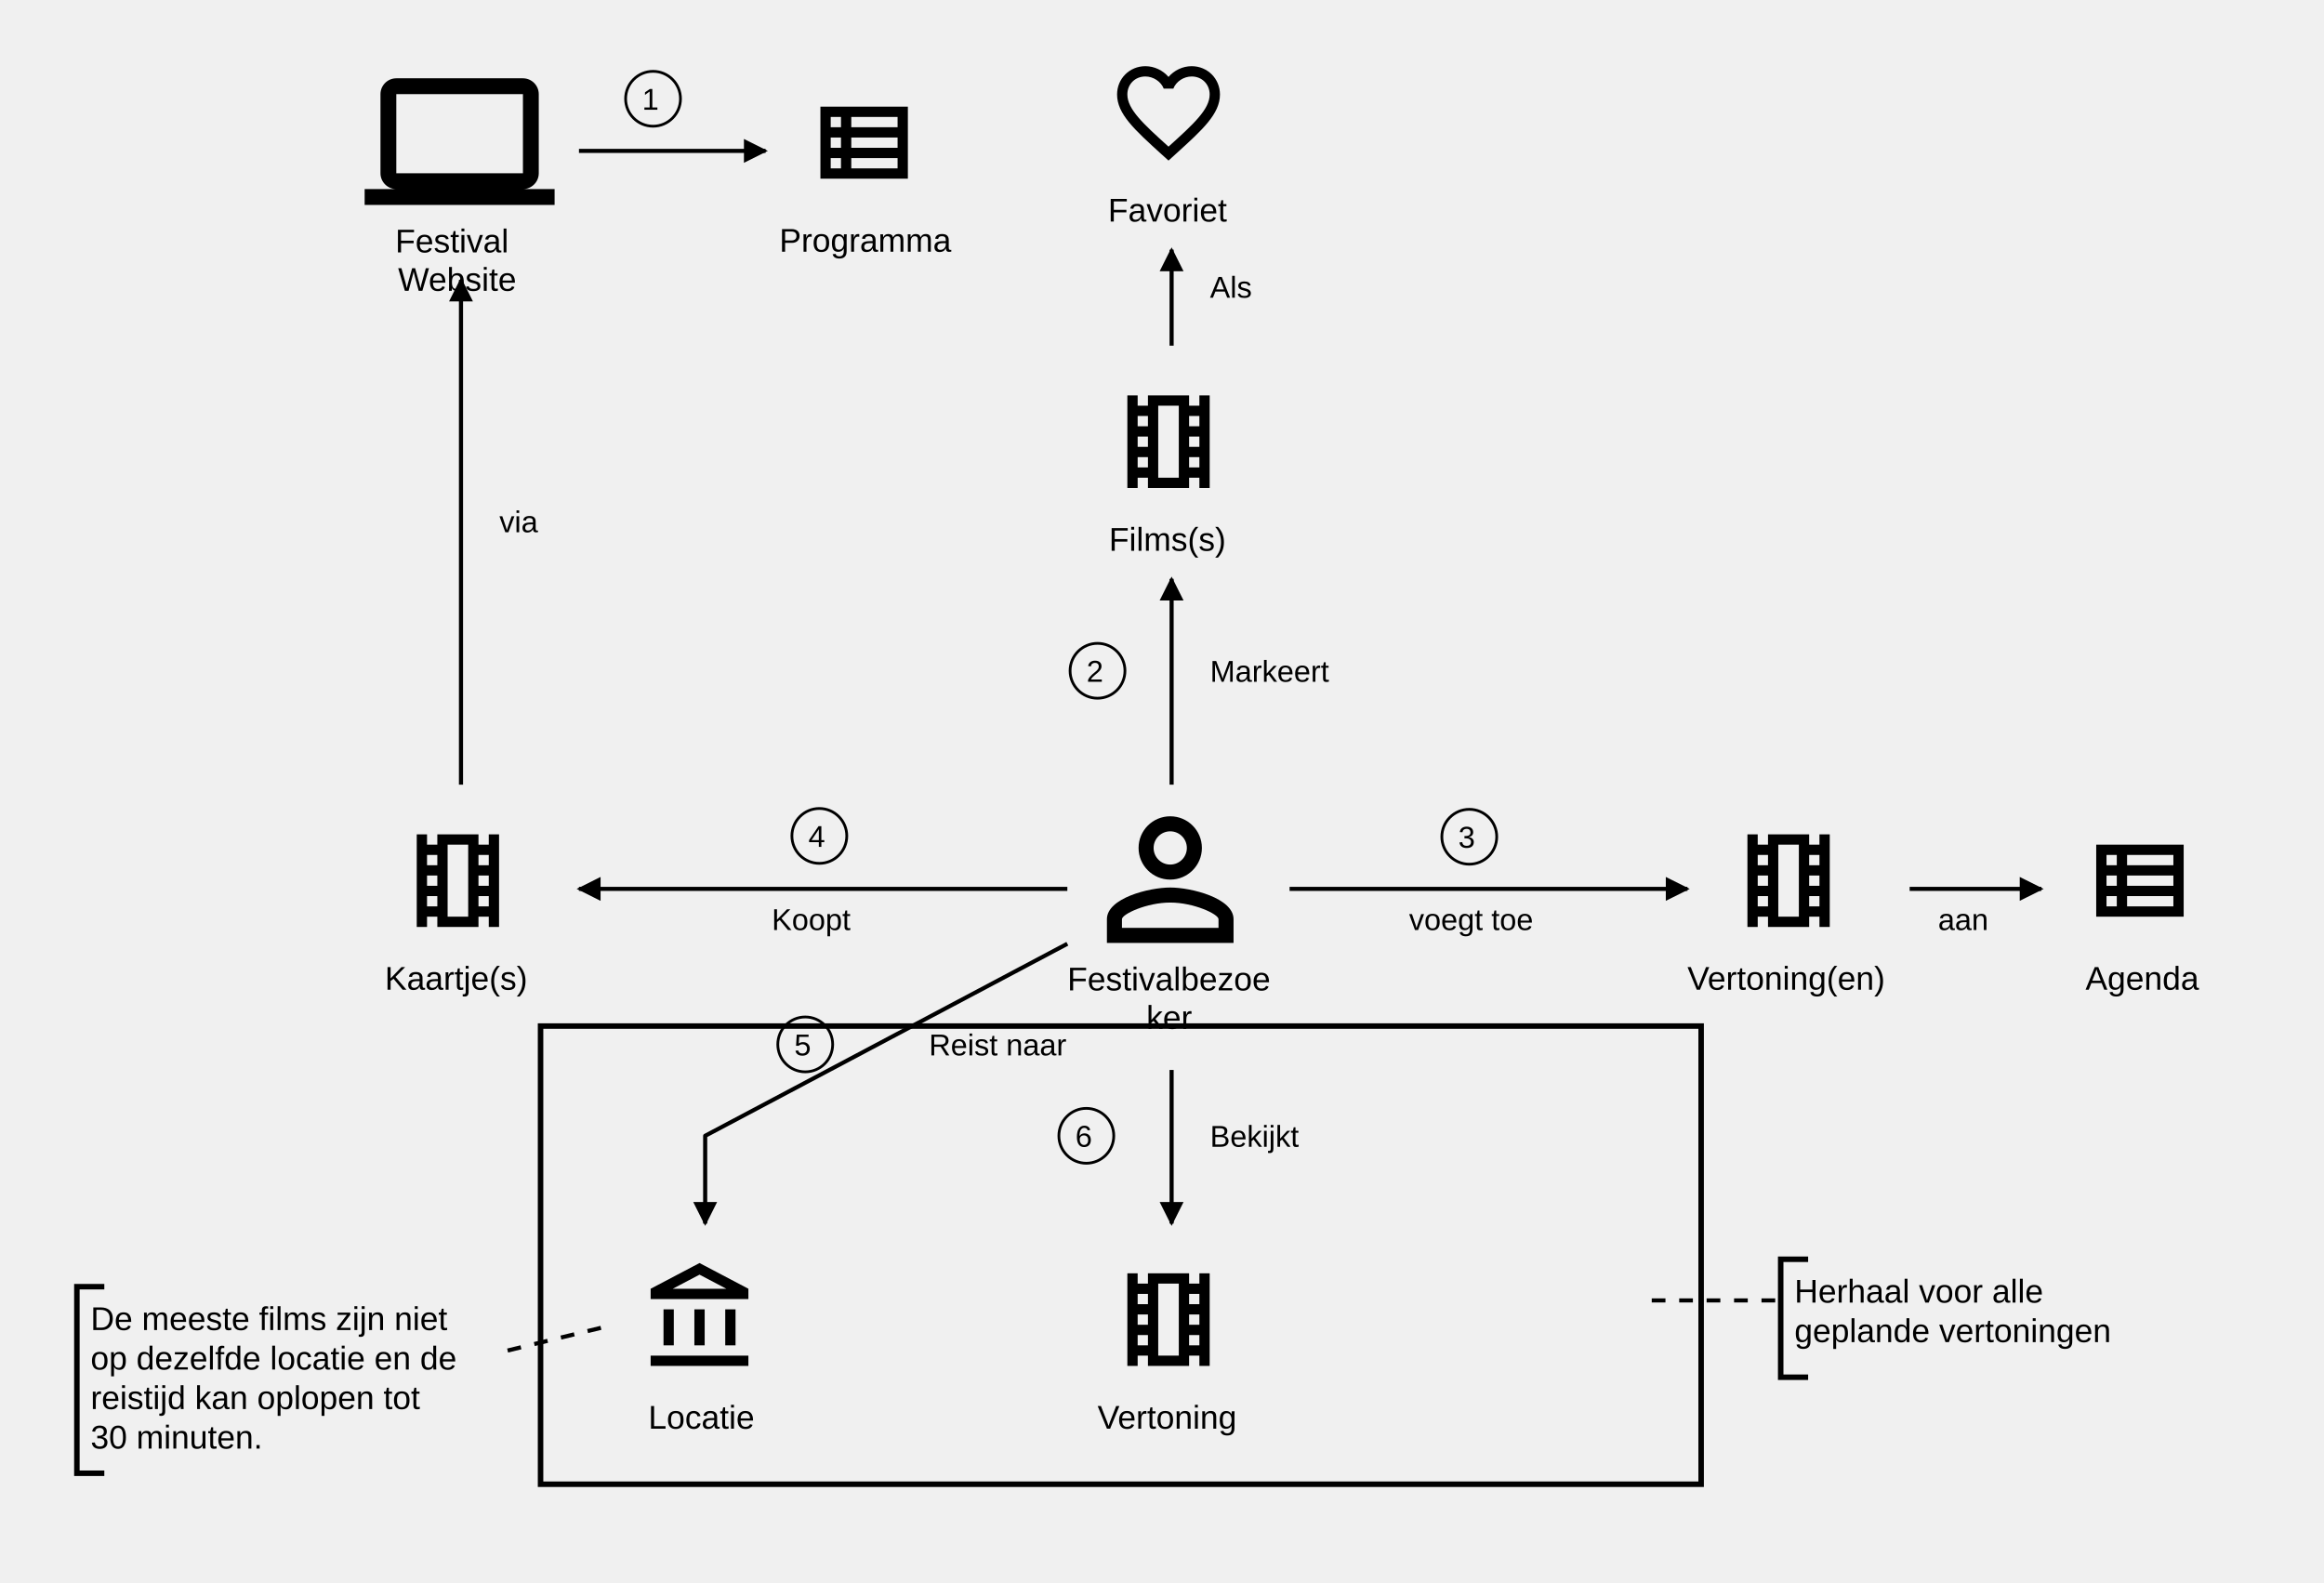
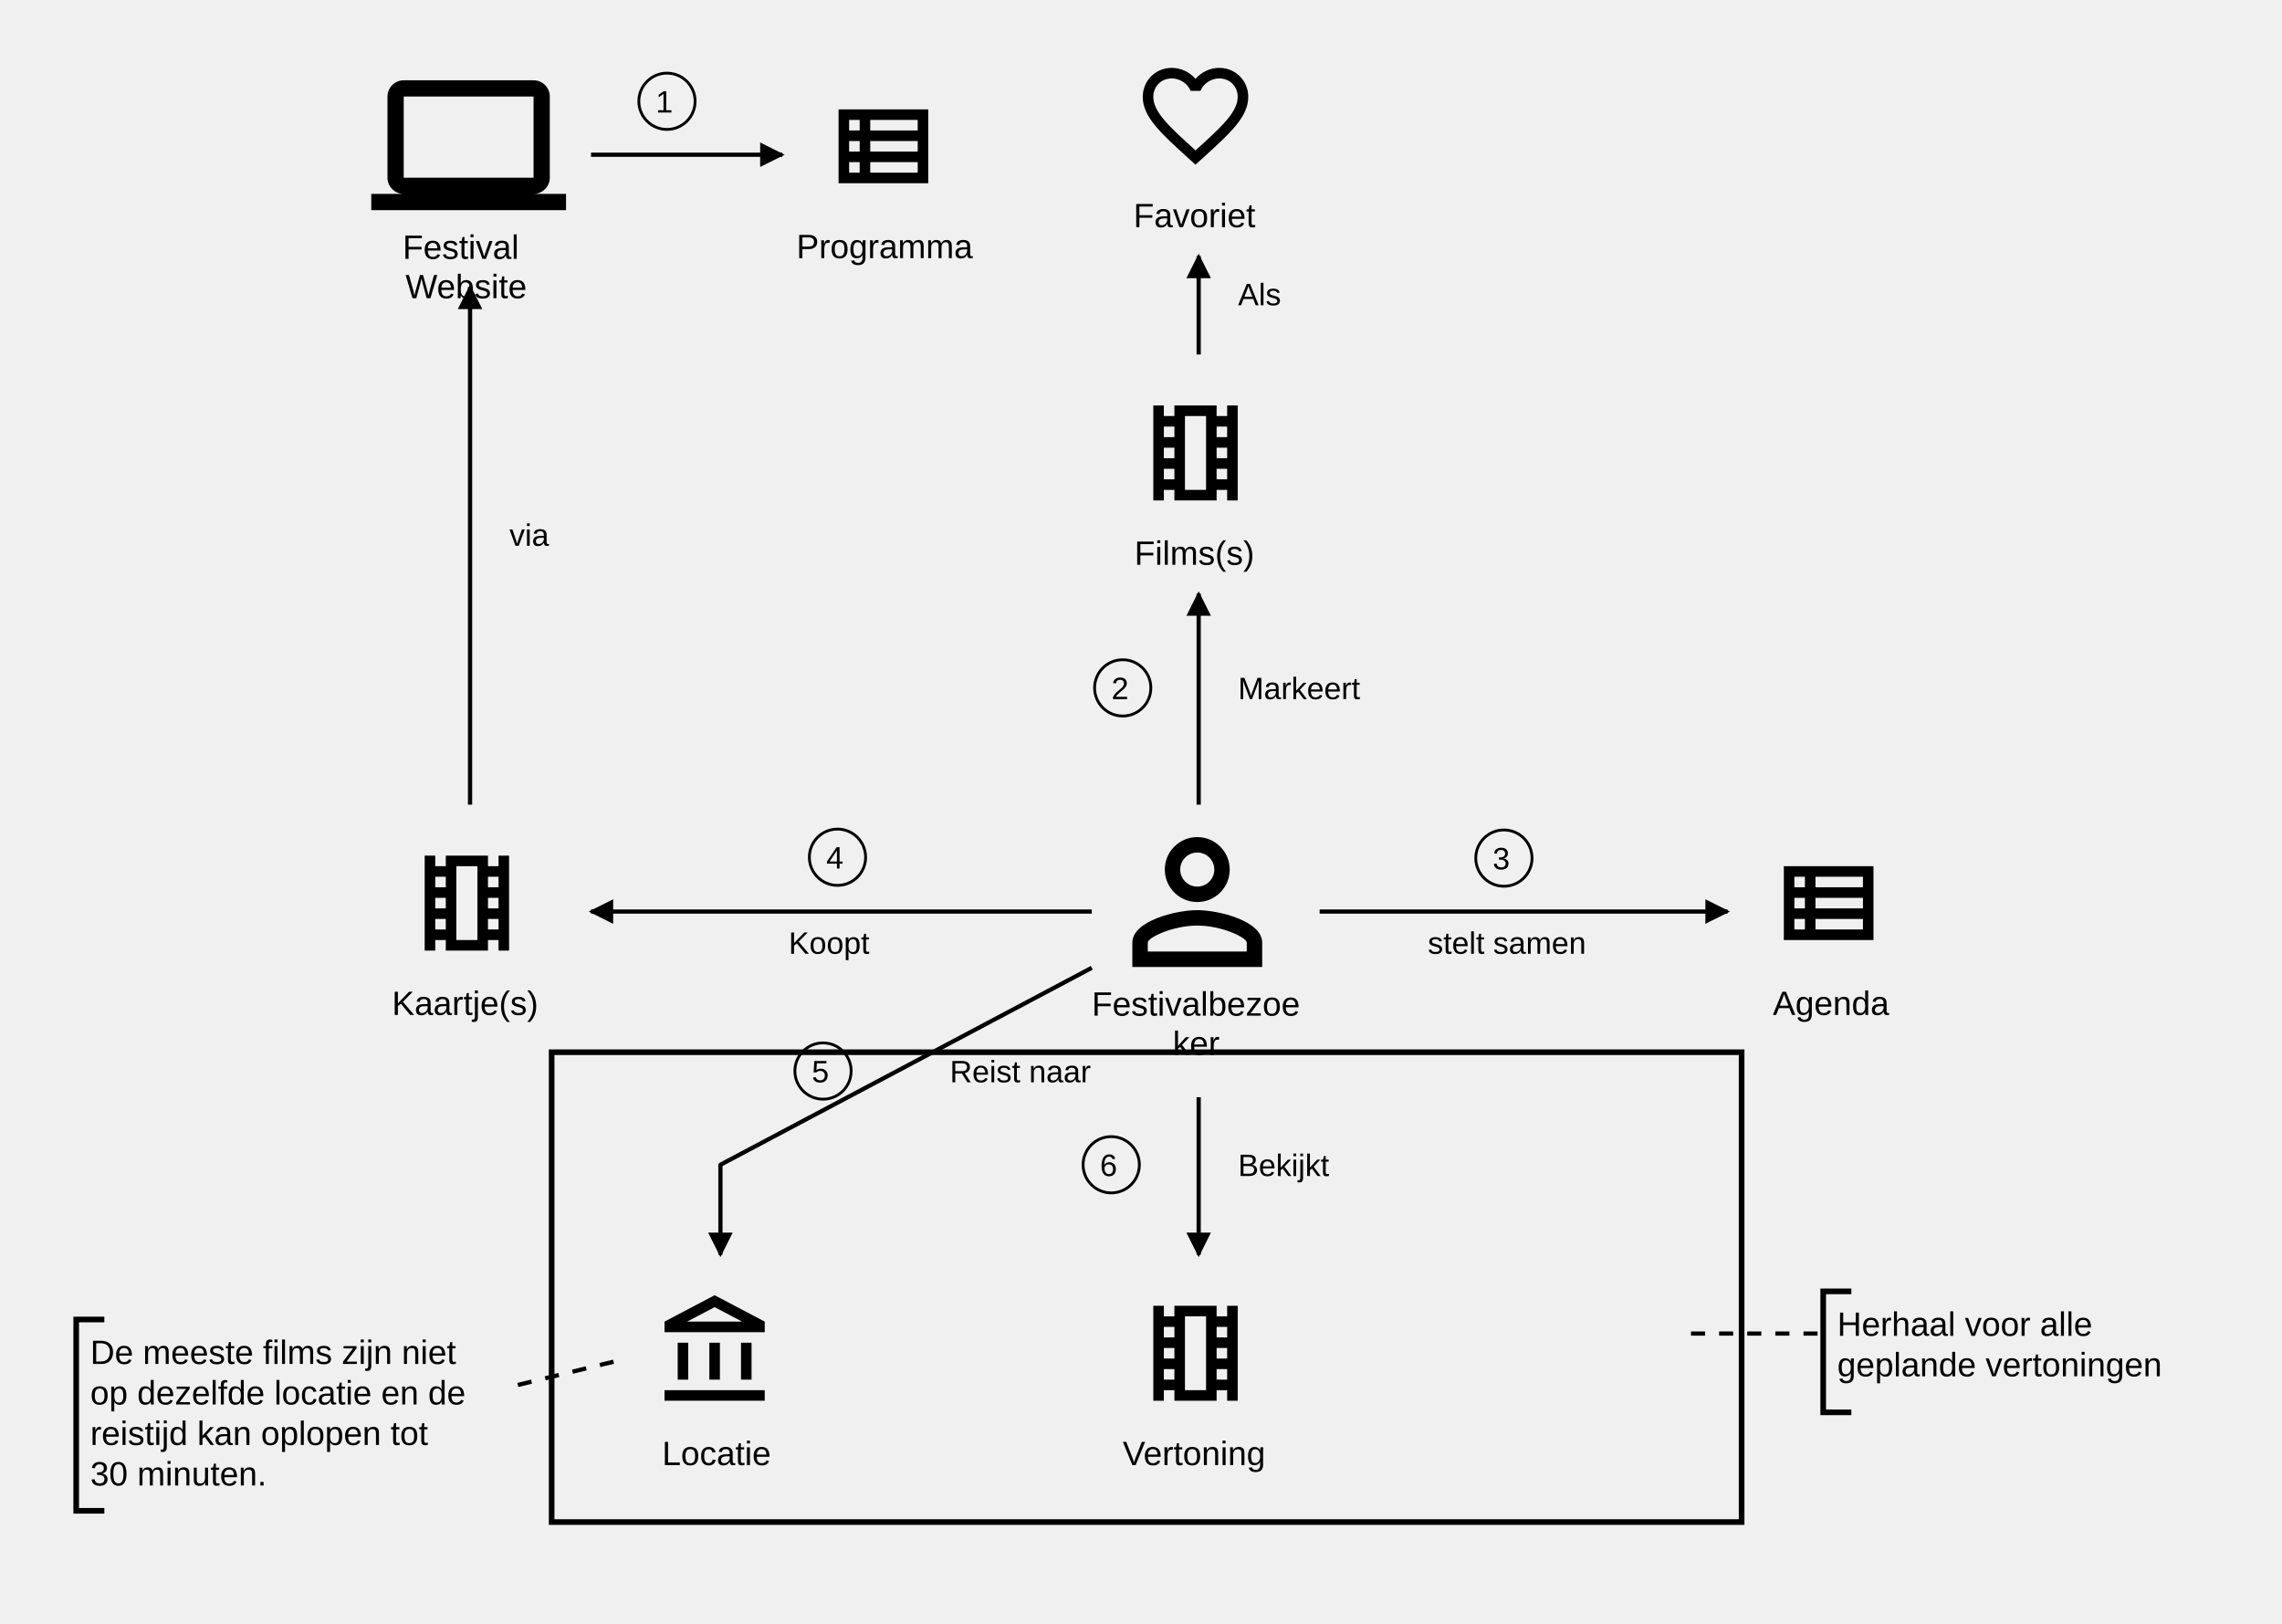
- <svg xmlns="http://www.w3.org/2000/svg" style="background-color:white" width="803" height=" 547" viewBox="265 456 803 577" version="1.1">
+ <svg xmlns="http://www.w3.org/2000/svg" style="background-color:white" width="769" height=" 547" viewBox="340 506 769 577" version="1.1">
  <defs>
-     <marker id="activity-black-black-esaat1tl2wz0cmboeno51chne" viewBox="0 0 20 20" refX="11" refY="10" markerWidth="10" markerHeight="10" orient="auto">
+     <marker id="activity-black-black-b0jybh1mkb452ayihgi9ktiu8" viewBox="0 0 20 20" refX="11" refY="10" markerWidth="10" markerHeight="10" orient="auto">
      <path d="M 1 5 L 11 10 L 1 15 Z" style="fill: black; stroke-width: 1px; stroke-linecap: round; stroke-dasharray: 10000px, 1px; stroke: black;" />
    </marker>
  </defs>
  <g class="djs-group">
-     <g class="djs-element djs-shape" data-element-id="shape_9812" transform="matrix(1, 0, 0, 1, 440, 830)" style="display: block;">
+     <g class="djs-element djs-shape" data-element-id="shape_9812" transform="matrix(1, 0, 0, 1, 515, 880)" style="display: block;">
      <g class="djs-visual">
        <rect x="0" y="0" width="423" height="167" rx="0" ry="0" style="stroke: black; stroke-width: 2px; fill: none;" />
        <text style="font-family: Arial, sans-serif; font-size: 12px; font-weight: normal; fill: rgb(0, 0, 0);" lineHeight="1.2" class="djs-label">
          <tspan x="8" y="18.8" />
        </text>
      </g>
      <rect style="fill: none; stroke-opacity: 0; stroke: white; stroke-width: 15px;" class="djs-hit djs-hit-all" x="0" y="0" width="423" height="167" />
      <rect x="-6" y="-6" width="435" height="179" style="fill: none;" class="djs-outline" />
    </g>
  </g>
  <g class="djs-group">
-     <g class="djs-element djs-shape" data-element-id="shape_4367" transform="matrix(1, 0, 0, 1, 987, 742)" style="display: block;">
-       <g class="djs-visual">
-         <svg fill=" black" width="48.75" height="48.75" viewBox="0 0 24 26" x="12.5" y="12.5">
-           <path opacity=".87" fill="none" d="M0 0h24v24H0V0z" />
-           <path d="M3 5v14h17V5H3zm4 2v2H5V7h2zm-2 6v-2h2v2H5zm0 2h2v2H5v-2zm13 2H9v-2h9v2zm0-4H9v-2h9v2zm0-4H9V7h9v2z" />
-         </svg>
-         <text style="font-family: Arial, sans-serif; font-size: 12px; font-weight: normal; fill: rgb(0, 0, 0);" lineHeight="1.2" class="djs-label">
-           <tspan x="16.088" y="74.75">Agenda</tspan>
-         </text>
-       </g>
-       <rect style="fill: none; stroke-opacity: 0; stroke: white; stroke-width: 15px;" class="djs-hit djs-hit-all" x="0" y="0" width="75" height="75" />
-       <rect x="-6" y="-6" width="87" height="87" style="fill: none;" class="djs-outline" />
-     </g>
-   </g>
-   <g class="djs-group">
-     <g class="djs-element djs-shape" data-element-id="shape_7125" transform="matrix(1, 0, 0, 1, 632, 742)" style="display: block;">
-       <g class="djs-visual">
-         <svg fill=" black" viewBox="0 0 24 26" width="75" height="75">
-           <path d="M12 5.9c1.16 0 2.1.94 2.1 2.1s-.94 2.1-2.1 2.1S9.9 9.16 9.9 8s.94-2.1 2.1-2.1m0 9c2.97 0 6.1 1.46 6.1 2.1v1.1H5.9V17c0-.64 3.13-2.1 6.1-2.1M12 4C9.79 4 8 5.79 8 8s1.79 4 4 4 4-1.79 4-4-1.79-4-4-4zm0 9c-2.67 0-8 1.34-8 4v3h16v-3c0-2.66-5.33-4-8-4z" />
-           <path d="M0 0h24v24H0z" fill="none" />
-         </svg>
-         <text style="font-family: Arial, sans-serif; font-size: 12px; font-weight: normal; fill: rgb(0, 0, 0);" lineHeight="1.2" class="djs-label">
-           <tspan x="0" y="75">Festivalbezoe</tspan>
-           <tspan x="28.788" y="89">ker</tspan>
-         </text>
-       </g>
-       <rect style="fill: none; stroke-opacity: 0; stroke: white; stroke-width: 15px;" class="djs-hit djs-hit-all" x="0" y="0" width="75" height="75" />
-       <rect x="-6" y="-6" width="87" height="87" style="fill: none;" class="djs-outline" />
-     </g>
-   </g>
-   <g class="djs-group">
-     <g class="djs-element djs-shape" data-element-id="shape_0317" transform="matrix(1, 0, 0, 1, 373, 473)" style="display: block;">
-       <g class="djs-visual">
-         <svg fill=" black" viewBox="0 0 24 26" width="75" height="75">
-           <path d="M20,18c1.1,0,2-0.9,2-2V6c0-1.1-0.9-2-2-2H4C2.9,4,2,4.9,2,6v10c0,1.1,0.9,2,2,2H0v2h24v-2H20z M4,6h16v10H4V6z" />
-         </svg>
-         <text style="font-family: Arial, sans-serif; font-size: 12px; font-weight: normal; fill: rgb(0, 0, 0);" lineHeight="1.2" class="djs-label">
-           <tspan x="14.038" y="75">Festival </tspan>
-           <tspan x="15.063" y="89">Website</tspan>
-         </text>
-       </g>
-       <rect style="fill: none; stroke-opacity: 0; stroke: white; stroke-width: 15px;" class="djs-hit djs-hit-all" x="0" y="0" width="75" height="75" />
-       <rect x="-6" y="-6" width="87" height="87" style="fill: none;" class="djs-outline" />
-     </g>
-   </g>
-   <g class="djs-group">
-     <g class="djs-element djs-shape" data-element-id="shape_3370" transform="matrix(1, 0, 0, 1, 522, 473)" style="display: block;">
-       <g class="djs-visual">
-         <svg fill=" black" width="48.75" height="48.75" viewBox="0 0 24 26" x="12.5" y="12.5">
-           <path opacity=".87" fill="none" d="M0 0h24v24H0V0z" />
-           <path d="M3 5v14h17V5H3zm4 2v2H5V7h2zm-2 6v-2h2v2H5zm0 2h2v2H5v-2zm13 2H9v-2h9v2zm0-4H9v-2h9v2zm0-4H9V7h9v2z" />
-         </svg>
-         <text style="font-family: Arial, sans-serif; font-size: 12px; font-weight: normal; fill: rgb(0, 0, 0);" lineHeight="1.2" class="djs-label">
-           <tspan x="5.025" y="74.75">Programma</tspan>
-         </text>
-       </g>
-       <rect style="fill: none; stroke-opacity: 0; stroke: white; stroke-width: 15px;" class="djs-hit djs-hit-all" x="0" y="0" width="75" height="75" />
-       <rect x="-6" y="-6" width="87" height="87" style="fill: none;" class="djs-outline" />
-     </g>
-   </g>
-   <g class="djs-group">
-     <g class="djs-element djs-shape" data-element-id="shape_2247" transform="matrix(1, 0, 0, 1, 632, 582)" style="display: block;">
-       <g class="djs-visual">
-         <svg fill=" black" width="48.75" height="48.75" viewBox="0 0 24 26" x="12.5" y="12.5">
-           <path fill="none" d="M0 0h24v24H0V0z" />
-           <path d="M18 3v2h-2V3H8v2H6V3H4v18h2v-2h2v2h8v-2h2v2h2V3h-2zM8 17H6v-2h2v2zm0-4H6v-2h2v2zm0-4H6V7h2v2zm6 10h-4V5h4v14zm4-2h-2v-2h2v2zm0-4h-2v-2h2v2zm0-4h-2V7h2v2z" />
-         </svg>
-         <text style="font-family: Arial, sans-serif; font-size: 12px; font-weight: normal; fill: rgb(0, 0, 0);" lineHeight="1.2" class="djs-label">
-           <tspan x="15.163" y="74.75">Films(s)</tspan>
-         </text>
-       </g>
-       <rect style="fill: none; stroke-opacity: 0; stroke: white; stroke-width: 15px;" class="djs-hit djs-hit-all" x="0" y="0" width="75" height="75" />
-       <rect x="-6" y="-6" width="87" height="87" style="fill: none;" class="djs-outline" />
-     </g>
-   </g>
-   <g class="djs-group">
-     <g class="djs-element djs-shape" data-element-id="shape_7834" transform="matrix(1, 0, 0, 1, 632, 462)" style="display: block;">
-       <g class="djs-visual">
-         <svg fill=" black" width="48.75" height="48.75" viewBox="0 0 24 26" x="12.5" y="12.5">
-           <path fill="none" d="M0 0h24v24H0V0z" />
-           <path d="M16.5 3c-1.74 0-3.41.81-4.5 2.09C10.91 3.81 9.24 3 7.5 3 4.42 3 2 5.42 2 8.5c0 3.78 3.4 6.86 8.55 11.54L12 21.35l1.45-1.32C18.6 15.36 22 12.28 22 8.5 22 5.42 19.58 3 16.5 3zm-4.4 15.55l-.1.1-.1-.1C7.14 14.24 4 11.39 4 8.5 4 6.5 5.5 5 7.5 5c1.54 0 3.04.99 3.57 2.36h1.87C13.46 5.99 14.96 5 16.5 5c2 0 3.5 1.5 3.5 3.5 0 2.89-3.14 5.74-7.9 10.05z" />
-         </svg>
-         <text style="font-family: Arial, sans-serif; font-size: 12px; font-weight: normal; fill: rgb(0, 0, 0);" lineHeight="1.2" class="djs-label">
-           <tspan x="14.825" y="74.75">Favoriet</tspan>
-         </text>
-       </g>
-       <rect style="fill: none; stroke-opacity: 0; stroke: white; stroke-width: 15px;" class="djs-hit djs-hit-all" x="0" y="0" width="75" height="75" />
-       <rect x="-6" y="-6" width="87" height="87" style="fill: none;" class="djs-outline" />
-     </g>
-   </g>
-   <g class="djs-group">
-     <g class="djs-element djs-shape" data-element-id="shape_5208" transform="matrix(1, 0, 0, 1, 373, 742)" style="display: block;">
-       <g class="djs-visual">
-         <svg fill=" black" width="48.75" height="48.75" viewBox="0 0 24 26" x="12.5" y="12.5">
-           <path fill="none" d="M0 0h24v24H0V0z" />
-           <path d="M18 3v2h-2V3H8v2H6V3H4v18h2v-2h2v2h8v-2h2v2h2V3h-2zM8 17H6v-2h2v2zm0-4H6v-2h2v2zm0-4H6V7h2v2zm6 10h-4V5h4v14zm4-2h-2v-2h2v2zm0-4h-2v-2h2v2zm0-4h-2V7h2v2z" />
-         </svg>
-         <text style="font-family: Arial, sans-serif; font-size: 12px; font-weight: normal; fill: rgb(0, 0, 0);" lineHeight="1.2" class="djs-label">
-           <tspan x="10.238" y="74.75">Kaartje(s)</tspan>
-         </text>
-       </g>
-       <rect style="fill: none; stroke-opacity: 0; stroke: white; stroke-width: 15px;" class="djs-hit djs-hit-all" x="0" y="0" width="75" height="75" />
-       <rect x="-6" y="-6" width="87" height="87" style="fill: none;" class="djs-outline" />
-     </g>
-   </g>
-   <g class="djs-group">
-     <g class="djs-element djs-shape" data-element-id="shape_1376" transform="matrix(1, 0, 0, 1, 462, 902)" style="display: block;">
-       <g class="djs-visual">
-         <svg fill=" black" width="48.75" height="48.75" viewBox="0 0 24 26" x="12.5" y="12.5">
-           <path fill="none" d="M0 0h24v24H0V0z" />
-           <path d="M6.5 10h-2v7h2v-7zm6 0h-2v7h2v-7zm8.5 9H2v2h19v-2zm-2.5-9h-2v7h2v-7zm-7-6.74L16.71 6H6.29l5.21-2.74m0-2.26L2 6v2h19V6l-9.5-5z" />
-         </svg>
-         <text style="font-family: Arial, sans-serif; font-size: 12px; font-weight: normal; fill: rgb(0, 0, 0);" lineHeight="1.2" class="djs-label">
-           <tspan x="17.275" y="74.75">Locatie</tspan>
-         </text>
-       </g>
-       <rect style="fill: none; stroke-opacity: 0; stroke: white; stroke-width: 15px;" class="djs-hit djs-hit-all" x="0" y="0" width="75" height="75" />
-       <rect x="-6" y="-6" width="87" height="87" style="fill: none;" class="djs-outline" />
-     </g>
-   </g>
-   <g class="djs-group">
-     <g class="djs-element djs-shape" data-element-id="shape_6664" transform="matrix(1, 0, 0, 1, 632, 902)" style="display: block;">
-       <g class="djs-visual">
-         <svg fill=" black" width="48.75" height="48.75" viewBox="0 0 24 26" x="12.5" y="12.5">
-           <path fill="none" d="M0 0h24v24H0V0z" />
-           <path d="M18 3v2h-2V3H8v2H6V3H4v18h2v-2h2v2h8v-2h2v2h2V3h-2zM8 17H6v-2h2v2zm0-4H6v-2h2v2zm0-4H6V7h2v2zm6 10h-4V5h4v14zm4-2h-2v-2h2v2zm0-4h-2v-2h2v2zm0-4h-2V7h2v2z" />
-         </svg>
-         <text style="font-family: Arial, sans-serif; font-size: 12px; font-weight: normal; fill: rgb(0, 0, 0);" lineHeight="1.2" class="djs-label">
-           <tspan x="11.013" y="74.75">Vertoning</tspan>
-         </text>
-       </g>
-       <rect style="fill: none; stroke-opacity: 0; stroke: white; stroke-width: 15px;" class="djs-hit djs-hit-all" x="0" y="0" width="75" height="75" />
-       <rect x="-6" y="-6" width="87" height="87" style="fill: none;" class="djs-outline" />
-     </g>
-   </g>
-   <g class="djs-group">
-     <g class="djs-element djs-shape" data-element-id="shape_1170" transform="matrix(1, 0, 0, 1, 271, 925)" style="display: block;">
+     <g class="djs-element djs-shape" data-element-id="shape_6875" transform="matrix(1, 0, 0, 1, 967, 965)" style="display: block;">
+       <g class="djs-visual">
+         <rect x="0" y="0" width="136" height="43" rx="0" ry="0" style="stroke: none; stroke-width: 2px; fill: none;" />
+         <path d="m 0, 0 m 10,0 l -10,0 l 0,43 l 10,0" style="fill: none; stroke-width: 2px; stroke: black;" />
+         <text style="font-family: Arial, sans-serif; font-size: 12px; font-weight: normal; fill: black;" lineHeight="1.2" class="djs-label">
+           <tspan x="5" y="15.8">Herhaal voor alle </tspan>
+           <tspan x="5" y="30.2">geplande vertoningen</tspan>
+         </text>
+       </g>
+       <rect style="fill: none; stroke-opacity: 0; stroke: white; stroke-width: 15px;" class="djs-hit djs-hit-all" x="0" y="0" width="136" height="43" />
+       <rect x="-6" y="-6" width="148" height="55" style="fill: none;" class="djs-outline" />
+     </g>
+   </g>
+   <g class="djs-group">
+     <g class="djs-element djs-shape" data-element-id="shape_1170" transform="matrix(1, 0, 0, 1, 346, 975)" style="display: block;">
      <g class="djs-visual">
        <rect x="0" y="0" width="154" height="68" rx="0" ry="0" style="stroke: none; stroke-width: 2px; fill: none;" />
        <path d="m 0, 0 m 10,0 l -10,0 l 0,68 l 10,0" style="fill: none; stroke-width: 2px; stroke: black;" />
        <text style="font-family: Arial, sans-serif; font-size: 12px; font-weight: normal; fill: black;" lineHeight="1.2" class="djs-label">
          <tspan x="5" y="15.8">De meeste films zijn niet </tspan>
          <tspan x="5" y="30.2">op dezelfde locatie en de </tspan>
          <tspan x="5" y="44.6">reistijd kan oplopen tot </tspan>
          <tspan x="5" y="59">30 minuten.</tspan>
        </text>
      </g>
      <rect style="fill: none; stroke-opacity: 0; stroke: white; stroke-width: 15px;" class="djs-hit djs-hit-all" x="0" y="0" width="154" height="68" />
      <rect x="-6" y="-6" width="166" height="80" style="fill: none;" class="djs-outline" />
    </g>
  </g>
  <g class="djs-group">
-     <g class="djs-element djs-shape" data-element-id="shape_1945" transform="matrix(1, 0, 0, 1, 858, 742)" style="display: block;">
+     <g class="djs-element djs-shape" data-element-id="shape_6664" transform="matrix(1, 0, 0, 1, 707, 952)" style="display: block;">
      <g class="djs-visual">
        <svg fill=" black" width="48.75" height="48.75" viewBox="0 0 24 26" x="12.5" y="12.5">
          <path fill="none" d="M0 0h24v24H0V0z" />
          <path d="M18 3v2h-2V3H8v2H6V3H4v18h2v-2h2v2h8v-2h2v2h2V3h-2zM8 17H6v-2h2v2zm0-4H6v-2h2v2zm0-4H6V7h2v2zm6 10h-4V5h4v14zm4-2h-2v-2h2v2zm0-4h-2v-2h2v2zm0-4h-2V7h2v2z" />
        </svg>
        <text style="font-family: Arial, sans-serif; font-size: 12px; font-weight: normal; fill: rgb(0, 0, 0);" lineHeight="1.2" class="djs-label">
-           <tspan x="0" y="74.75">Vertoning(en)</tspan>
-         </text>
-       </g>
-       <rect style="fill: none; stroke-opacity: 0; stroke: white; stroke-width: 15px;" class="djs-hit djs-hit-all" x="0" y="0" width="75" height="75" />
-       <rect x="-6" y="-6" width="87" height="87" style="fill: none;" class="djs-outline" />
-     </g>
-   </g>
-   <g class="djs-group">
-     <g class="djs-element djs-shape" data-element-id="shape_6875" transform="matrix(1, 0, 0, 1, 892, 915)" style="display: block;">
-       <g class="djs-visual">
-         <rect x="0" y="0" width="136" height="43" rx="0" ry="0" style="stroke: none; stroke-width: 2px; fill: none;" />
-         <path d="m 0, 0 m 10,0 l -10,0 l 0,43 l 10,0" style="fill: none; stroke-width: 2px; stroke: black;" />
-         <text style="font-family: Arial, sans-serif; font-size: 12px; font-weight: normal; fill: black;" lineHeight="1.2" class="djs-label">
-           <tspan x="5" y="15.8">Herhaal voor alle </tspan>
-           <tspan x="5" y="30.2">geplande vertoningen</tspan>
-         </text>
-       </g>
-       <rect style="fill: none; stroke-opacity: 0; stroke: white; stroke-width: 15px;" class="djs-hit djs-hit-all" x="0" y="0" width="136" height="43" />
-       <rect x="-6" y="-6" width="148" height="55" style="fill: none;" class="djs-outline" />
+           <tspan x="11.013" y="74.75">Vertoning</tspan>
+         </text>
+       </g>
+       <rect style="fill: none; stroke-opacity: 0; stroke: white; stroke-width: 15px;" class="djs-hit djs-hit-all" x="0" y="0" width="75" height="75" />
+       <rect x="-6" y="-6" width="87" height="87" style="fill: none;" class="djs-outline" />
+     </g>
+   </g>
+   <g class="djs-group">
+     <g class="djs-element djs-shape" data-element-id="shape_1376" transform="matrix(1, 0, 0, 1, 537, 952)" style="display: block;">
+       <g class="djs-visual">
+         <svg fill=" black" width="48.75" height="48.75" viewBox="0 0 24 26" x="12.5" y="12.5">
+           <path fill="none" d="M0 0h24v24H0V0z" />
+           <path d="M6.5 10h-2v7h2v-7zm6 0h-2v7h2v-7zm8.5 9H2v2h19v-2zm-2.5-9h-2v7h2v-7zm-7-6.74L16.71 6H6.29l5.21-2.74m0-2.26L2 6v2h19V6l-9.5-5z" />
+         </svg>
+         <text style="font-family: Arial, sans-serif; font-size: 12px; font-weight: normal; fill: rgb(0, 0, 0);" lineHeight="1.2" class="djs-label">
+           <tspan x="17.275" y="74.75">Locatie</tspan>
+         </text>
+       </g>
+       <rect style="fill: none; stroke-opacity: 0; stroke: white; stroke-width: 15px;" class="djs-hit djs-hit-all" x="0" y="0" width="75" height="75" />
+       <rect x="-6" y="-6" width="87" height="87" style="fill: none;" class="djs-outline" />
+     </g>
+   </g>
+   <g class="djs-group">
+     <g class="djs-element djs-shape" data-element-id="shape_5208" transform="matrix(1, 0, 0, 1, 448, 792)" style="display: block;">
+       <g class="djs-visual">
+         <svg fill=" black" width="48.75" height="48.75" viewBox="0 0 24 26" x="12.5" y="12.5">
+           <path fill="none" d="M0 0h24v24H0V0z" />
+           <path d="M18 3v2h-2V3H8v2H6V3H4v18h2v-2h2v2h8v-2h2v2h2V3h-2zM8 17H6v-2h2v2zm0-4H6v-2h2v2zm0-4H6V7h2v2zm6 10h-4V5h4v14zm4-2h-2v-2h2v2zm0-4h-2v-2h2v2zm0-4h-2V7h2v2z" />
+         </svg>
+         <text style="font-family: Arial, sans-serif; font-size: 12px; font-weight: normal; fill: rgb(0, 0, 0);" lineHeight="1.2" class="djs-label">
+           <tspan x="10.238" y="74.75">Kaartje(s)</tspan>
+         </text>
+       </g>
+       <rect style="fill: none; stroke-opacity: 0; stroke: white; stroke-width: 15px;" class="djs-hit djs-hit-all" x="0" y="0" width="75" height="75" />
+       <rect x="-6" y="-6" width="87" height="87" style="fill: none;" class="djs-outline" />
+     </g>
+   </g>
+   <g class="djs-group">
+     <g class="djs-element djs-shape" data-element-id="shape_7834" transform="matrix(1, 0, 0, 1, 707, 512)" style="display: block;">
+       <g class="djs-visual">
+         <svg fill=" black" width="48.75" height="48.75" viewBox="0 0 24 26" x="12.5" y="12.5">
+           <path fill="none" d="M0 0h24v24H0V0z" />
+           <path d="M16.5 3c-1.74 0-3.41.81-4.5 2.09C10.91 3.81 9.24 3 7.5 3 4.42 3 2 5.42 2 8.5c0 3.78 3.4 6.86 8.55 11.54L12 21.35l1.45-1.32C18.6 15.36 22 12.28 22 8.5 22 5.42 19.58 3 16.5 3zm-4.4 15.55l-.1.1-.1-.1C7.14 14.24 4 11.39 4 8.5 4 6.5 5.5 5 7.5 5c1.54 0 3.04.99 3.57 2.36h1.87C13.46 5.99 14.96 5 16.5 5c2 0 3.5 1.5 3.5 3.5 0 2.89-3.14 5.74-7.9 10.05z" />
+         </svg>
+         <text style="font-family: Arial, sans-serif; font-size: 12px; font-weight: normal; fill: rgb(0, 0, 0);" lineHeight="1.2" class="djs-label">
+           <tspan x="14.825" y="74.75">Favoriet</tspan>
+         </text>
+       </g>
+       <rect style="fill: none; stroke-opacity: 0; stroke: white; stroke-width: 15px;" class="djs-hit djs-hit-all" x="0" y="0" width="75" height="75" />
+       <rect x="-6" y="-6" width="87" height="87" style="fill: none;" class="djs-outline" />
+     </g>
+   </g>
+   <g class="djs-group">
+     <g class="djs-element djs-shape" data-element-id="shape_2247" transform="matrix(1, 0, 0, 1, 707, 632)" style="display: block;">
+       <g class="djs-visual">
+         <svg fill=" black" width="48.75" height="48.75" viewBox="0 0 24 26" x="12.5" y="12.5">
+           <path fill="none" d="M0 0h24v24H0V0z" />
+           <path d="M18 3v2h-2V3H8v2H6V3H4v18h2v-2h2v2h8v-2h2v2h2V3h-2zM8 17H6v-2h2v2zm0-4H6v-2h2v2zm0-4H6V7h2v2zm6 10h-4V5h4v14zm4-2h-2v-2h2v2zm0-4h-2v-2h2v2zm0-4h-2V7h2v2z" />
+         </svg>
+         <text style="font-family: Arial, sans-serif; font-size: 12px; font-weight: normal; fill: rgb(0, 0, 0);" lineHeight="1.2" class="djs-label">
+           <tspan x="15.163" y="74.75">Films(s)</tspan>
+         </text>
+       </g>
+       <rect style="fill: none; stroke-opacity: 0; stroke: white; stroke-width: 15px;" class="djs-hit djs-hit-all" x="0" y="0" width="75" height="75" />
+       <rect x="-6" y="-6" width="87" height="87" style="fill: none;" class="djs-outline" />
+     </g>
+   </g>
+   <g class="djs-group">
+     <g class="djs-element djs-shape" data-element-id="shape_3370" transform="matrix(1, 0, 0, 1, 597, 523)" style="display: block;">
+       <g class="djs-visual">
+         <svg fill=" black" width="48.75" height="48.75" viewBox="0 0 24 26" x="12.5" y="12.5">
+           <path opacity=".87" fill="none" d="M0 0h24v24H0V0z" />
+           <path d="M3 5v14h17V5H3zm4 2v2H5V7h2zm-2 6v-2h2v2H5zm0 2h2v2H5v-2zm13 2H9v-2h9v2zm0-4H9v-2h9v2zm0-4H9V7h9v2z" />
+         </svg>
+         <text style="font-family: Arial, sans-serif; font-size: 12px; font-weight: normal; fill: rgb(0, 0, 0);" lineHeight="1.2" class="djs-label">
+           <tspan x="5.025" y="74.75">Programma</tspan>
+         </text>
+       </g>
+       <rect style="fill: none; stroke-opacity: 0; stroke: white; stroke-width: 15px;" class="djs-hit djs-hit-all" x="0" y="0" width="75" height="75" />
+       <rect x="-6" y="-6" width="87" height="87" style="fill: none;" class="djs-outline" />
+     </g>
+   </g>
+   <g class="djs-group">
+     <g class="djs-element djs-shape" data-element-id="shape_0317" transform="matrix(1, 0, 0, 1, 448, 523)" style="display: block;">
+       <g class="djs-visual">
+         <svg fill=" black" viewBox="0 0 24 26" width="75" height="75">
+           <path d="M20,18c1.1,0,2-0.9,2-2V6c0-1.1-0.9-2-2-2H4C2.9,4,2,4.9,2,6v10c0,1.1,0.9,2,2,2H0v2h24v-2H20z M4,6h16v10H4V6z" />
+         </svg>
+         <text style="font-family: Arial, sans-serif; font-size: 12px; font-weight: normal; fill: rgb(0, 0, 0);" lineHeight="1.2" class="djs-label">
+           <tspan x="14.038" y="75">Festival </tspan>
+           <tspan x="15.063" y="89">Website</tspan>
+         </text>
+       </g>
+       <rect style="fill: none; stroke-opacity: 0; stroke: white; stroke-width: 15px;" class="djs-hit djs-hit-all" x="0" y="0" width="75" height="75" />
+       <rect x="-6" y="-6" width="87" height="87" style="fill: none;" class="djs-outline" />
+     </g>
+   </g>
+   <g class="djs-group">
+     <g class="djs-element djs-shape" data-element-id="shape_7125" transform="matrix(1, 0, 0, 1, 707, 792)" style="display: block;">
+       <g class="djs-visual">
+         <svg fill=" black" viewBox="0 0 24 26" width="75" height="75">
+           <path d="M12 5.9c1.16 0 2.1.94 2.1 2.1s-.94 2.1-2.1 2.1S9.9 9.16 9.9 8s.94-2.1 2.1-2.1m0 9c2.97 0 6.1 1.46 6.1 2.1v1.1H5.9V17c0-.64 3.13-2.1 6.1-2.1M12 4C9.79 4 8 5.79 8 8s1.79 4 4 4 4-1.79 4-4-1.79-4-4-4zm0 9c-2.67 0-8 1.34-8 4v3h16v-3c0-2.66-5.33-4-8-4z" />
+           <path d="M0 0h24v24H0z" fill="none" />
+         </svg>
+         <text style="font-family: Arial, sans-serif; font-size: 12px; font-weight: normal; fill: rgb(0, 0, 0);" lineHeight="1.2" class="djs-label">
+           <tspan x="0" y="75">Festivalbezoe</tspan>
+           <tspan x="28.788" y="89">ker</tspan>
+         </text>
+       </g>
+       <rect style="fill: none; stroke-opacity: 0; stroke: white; stroke-width: 15px;" class="djs-hit djs-hit-all" x="0" y="0" width="75" height="75" />
+       <rect x="-6" y="-6" width="87" height="87" style="fill: none;" class="djs-outline" />
+     </g>
+   </g>
+   <g class="djs-group">
+     <g class="djs-element djs-connection" data-element-id="connection_0049" style="display: block;">
+       <g class="djs-visual">
+         <polyline points="920,980 967,980 " style="stroke: rgb(0, 0, 0); stroke-width: 1.5px; stroke-linejoin: round; stroke-dasharray: 5px, 5px;" />
+       </g>
+       <polyline points="920,980 967,980 " style="fill: none; stroke-opacity: 0; stroke: white; stroke-width: 15px;" class="djs-hit djs-hit-stroke" />
+       <rect x="914" y="974" width="59" height="12" style="fill: none;" class="djs-outline" />
    </g>
  </g>
  <g class="djs-group">
    <g class="djs-element djs-connection" data-element-id="connection_4143" style="display: block;">
      <g class="djs-visual">
-         <polyline points="462,940 425,949 " style="stroke: rgb(0, 0, 0); stroke-width: 1.5px; stroke-linejoin: round; stroke-dasharray: 5px, 5px;" />
-       </g>
-       <polyline points="462,940 425,949 " style="fill: none; stroke-opacity: 0; stroke: white; stroke-width: 15px;" class="djs-hit djs-hit-stroke" />
-       <rect x="419" y="934" width="49" height="21" style="fill: none;" class="djs-outline" />
-     </g>
-   </g>
-   <g class="djs-group">
-     <g class="djs-element djs-connection" data-element-id="connection_0049" style="display: block;">
-       <g class="djs-visual">
-         <polyline points="845,930 892,930 " style="stroke: rgb(0, 0, 0); stroke-width: 1.5px; stroke-linejoin: round; stroke-dasharray: 5px, 5px;" />
-       </g>
-       <polyline points="845,930 892,930 " style="fill: none; stroke-opacity: 0; stroke: white; stroke-width: 15px;" class="djs-hit djs-hit-stroke" />
-       <rect x="839" y="924" width="59" height="12" style="fill: none;" class="djs-outline" />
+         <polyline points="537,990 500,999 " style="stroke: rgb(0, 0, 0); stroke-width: 1.5px; stroke-linejoin: round; stroke-dasharray: 5px, 5px;" />
+       </g>
+       <polyline points="537,990 500,999 " style="fill: none; stroke-opacity: 0; stroke: white; stroke-width: 15px;" class="djs-hit djs-hit-stroke" />
+       <rect x="494" y="984" width="49" height="21" style="fill: none;" class="djs-outline" />
    </g>
  </g>
  <g class="djs-group">
    <g class="djs-element djs-connection" data-element-id="connection_0199" style="display: block;">
      <g class="djs-visual">
-         <polyline points="454,511 522,511 " style="stroke: black; fill: none; stroke-width: 1.5px; stroke-linejoin: round; marker-end: url('#activity-black-black-esaat1tl2wz0cmboeno51chne');" />
-         <text style="font-family: Arial, sans-serif; font-size: 11px; font-weight: normal; fill: black;" lineHeight="1.2" position="absolute" class="djs-labelNumber">
-           <tspan x="477" y="496">1</tspan>
-         </text>
-         <circle cx="481" cy="492" r="10" style="fill:transparent;stroke:black;stroke-width:1" />
-       </g>
-       <polyline points="454,511 522,511 " style="fill: none; stroke-opacity: 0; stroke: white; stroke-width: 15px;" class="djs-hit djs-hit-stroke" />
-       <rect x="448" y="505" width="80" height="12" style="fill: none;" class="djs-outline" />
+         <polyline points="529,561 597,561 " style="stroke: black; fill: none; stroke-width: 1.5px; stroke-linejoin: round; marker-end: url('#activity-black-black-b0jybh1mkb452ayihgi9ktiu8');" />
+         <text style="font-family: Arial, sans-serif; font-size: 11px; font-weight: normal; fill: black;" lineHeight="1.2" position="absolute" class="djs-labelNumber">
+           <tspan x="552" y="546">1</tspan>
+         </text>
+         <circle cx="556" cy="542" r="10" style="fill:transparent;stroke:black;stroke-width:1" />
+       </g>
+       <polyline points="529,561 597,561 " style="fill: none; stroke-opacity: 0; stroke: white; stroke-width: 15px;" class="djs-hit djs-hit-stroke" />
+       <rect x="523" y="555" width="80" height="12" style="fill: none;" class="djs-outline" />
    </g>
  </g>
  <g class="djs-group">
    <g class="djs-element djs-connection" data-element-id="connection_5700" style="display: block;">
      <g class="djs-visual">
-         <polyline points="670,742 670,667 " style="stroke: black; fill: none; stroke-width: 1.5px; stroke-linejoin: round; marker-end: url('#activity-black-black-esaat1tl2wz0cmboeno51chne');" />
-         <text style="font-family: Arial, sans-serif; font-size: 11px; font-weight: normal; fill: black;" lineHeight="1.2" wordWrap="break-word" overflowWrap="break-word" hyphens="auto" class="djs-label">
-           <tspan x="684" y="704.5">Markeert</tspan>
-         </text>
-         <text style="font-family: Arial, sans-serif; font-size: 11px; font-weight: normal; fill: black;" lineHeight="1.2" position="absolute" class="djs-labelNumber">
-           <tspan x="639" y="704.5">2</tspan>
-         </text>
-         <circle cx="643" cy="700.5" r="10" style="fill:transparent;stroke:black;stroke-width:1" />
-       </g>
-       <polyline points="670,742 670,667 " style="fill: none; stroke-opacity: 0; stroke: white; stroke-width: 15px;" class="djs-hit djs-hit-stroke" />
-       <rect x="664" y="661" width="12" height="87" style="fill: none;" class="djs-outline" />
+         <polyline points="745,792 745,717 " style="stroke: black; fill: none; stroke-width: 1.5px; stroke-linejoin: round; marker-end: url('#activity-black-black-b0jybh1mkb452ayihgi9ktiu8');" />
+         <text style="font-family: Arial, sans-serif; font-size: 11px; font-weight: normal; fill: black;" lineHeight="1.2" wordWrap="break-word" overflowWrap="break-word" hyphens="auto" class="djs-label">
+           <tspan x="759" y="754.5">Markeert</tspan>
+         </text>
+         <text style="font-family: Arial, sans-serif; font-size: 11px; font-weight: normal; fill: black;" lineHeight="1.2" position="absolute" class="djs-labelNumber">
+           <tspan x="714" y="754.5">2</tspan>
+         </text>
+         <circle cx="718" cy="750.5" r="10" style="fill:transparent;stroke:black;stroke-width:1" />
+       </g>
+       <polyline points="745,792 745,717 " style="fill: none; stroke-opacity: 0; stroke: white; stroke-width: 15px;" class="djs-hit djs-hit-stroke" />
+       <rect x="739" y="711" width="12" height="87" style="fill: none;" class="djs-outline" />
    </g>
  </g>
  <g class="djs-group">
    <g class="djs-element djs-connection" data-element-id="connection_6787" style="display: block;">
      <g class="djs-visual">
-         <polyline points="670,582 670,547 " style="stroke: black; fill: none; stroke-width: 1.5px; stroke-linejoin: round; marker-end: url('#activity-black-black-esaat1tl2wz0cmboeno51chne');" />
-         <text style="font-family: Arial, sans-serif; font-size: 11px; font-weight: normal; fill: black;" lineHeight="1.2" wordWrap="break-word" overflowWrap="break-word" hyphens="auto" class="djs-label">
-           <tspan x="684" y="564.5">Als</tspan>
-         </text>
-       </g>
-       <polyline points="670,582 670,547 " style="fill: none; stroke-opacity: 0; stroke: white; stroke-width: 15px;" class="djs-hit djs-hit-stroke" />
-       <rect x="664" y="541" width="12" height="47" style="fill: none;" class="djs-outline" />
+         <polyline points="745,632 745,597 " style="stroke: black; fill: none; stroke-width: 1.5px; stroke-linejoin: round; marker-end: url('#activity-black-black-b0jybh1mkb452ayihgi9ktiu8');" />
+         <text style="font-family: Arial, sans-serif; font-size: 11px; font-weight: normal; fill: black;" lineHeight="1.2" wordWrap="break-word" overflowWrap="break-word" hyphens="auto" class="djs-label">
+           <tspan x="759" y="614.5">Als</tspan>
+         </text>
+       </g>
+       <polyline points="745,632 745,597 " style="fill: none; stroke-opacity: 0; stroke: white; stroke-width: 15px;" class="djs-hit djs-hit-stroke" />
+       <rect x="739" y="591" width="12" height="47" style="fill: none;" class="djs-outline" />
    </g>
  </g>
  <g class="djs-group">
    <g class="djs-element djs-connection" data-element-id="connection_1702" style="display: block;">
      <g class="djs-visual">
-         <polyline points="713,780 858,780 " style="stroke: black; fill: none; stroke-width: 1.5px; stroke-linejoin: round; marker-end: url('#activity-black-black-esaat1tl2wz0cmboeno51chne');" />
-         <text style="font-family: Arial, sans-serif; font-size: 11px; font-weight: normal; fill: black;" lineHeight="1.2" wordWrap="break-word" overflowWrap="break-word" hyphens="auto" class="djs-label">
-           <tspan x="756.55" y="795">voegt toe</tspan>
-         </text>
-         <text style="font-family: Arial, sans-serif; font-size: 11px; font-weight: normal; fill: black;" lineHeight="1.2" position="absolute" class="djs-labelNumber">
-           <tspan x="774.5" y="765">3</tspan>
-         </text>
-         <circle cx="778.5" cy="761" r="10" style="fill:transparent;stroke:black;stroke-width:1" />
-       </g>
-       <polyline points="713,780 858,780 " style="fill: none; stroke-opacity: 0; stroke: white; stroke-width: 15px;" class="djs-hit djs-hit-stroke" />
-       <rect x="707" y="774" width="157" height="12" style="fill: none;" class="djs-outline" />
+         <polyline points="788,830 933,830 " style="stroke: black; fill: none; stroke-width: 1.5px; stroke-linejoin: round; marker-end: url('#activity-black-black-b0jybh1mkb452ayihgi9ktiu8');" />
+         <text style="font-family: Arial, sans-serif; font-size: 11px; font-weight: normal; fill: black;" lineHeight="1.2" wordWrap="break-word" overflowWrap="break-word" hyphens="auto" class="djs-label">
+           <tspan x="826.45" y="845">stelt samen</tspan>
+         </text>
+         <text style="font-family: Arial, sans-serif; font-size: 11px; font-weight: normal; fill: black;" lineHeight="1.2" position="absolute" class="djs-labelNumber">
+           <tspan x="849.5" y="815">3</tspan>
+         </text>
+         <circle cx="853.5" cy="811" r="10" style="fill:transparent;stroke:black;stroke-width:1" />
+       </g>
+       <polyline points="788,830 933,830 " style="fill: none; stroke-opacity: 0; stroke: white; stroke-width: 15px;" class="djs-hit djs-hit-stroke" />
+       <rect x="782" y="824" width="157" height="12" style="fill: none;" class="djs-outline" />
    </g>
  </g>
  <g class="djs-group">
    <g class="djs-element djs-connection" data-element-id="connection_3336" style="display: block;">
      <g class="djs-visual">
-         <polyline points="632,780 454,780 " style="stroke: black; fill: none; stroke-width: 1.5px; stroke-linejoin: round; marker-end: url('#activity-black-black-esaat1tl2wz0cmboeno51chne');" />
-         <text style="font-family: Arial, sans-serif; font-size: 11px; font-weight: normal; fill: black;" lineHeight="1.2" wordWrap="break-word" overflowWrap="break-word" hyphens="auto" class="djs-label">
-           <tspan x="524.25" y="795">Koopt</tspan>
-         </text>
-         <text style="font-family: Arial, sans-serif; font-size: 11px; font-weight: normal; fill: black;" lineHeight="1.2" position="absolute" class="djs-labelNumber">
-           <tspan x="537.612" y="764.694">4</tspan>
-         </text>
-         <circle cx="541.612" cy="760.694" r="10" style="fill:transparent;stroke:black;stroke-width:1" />
-       </g>
-       <polyline points="632,780 454,780 " style="fill: none; stroke-opacity: 0; stroke: white; stroke-width: 15px;" class="djs-hit djs-hit-stroke" />
-       <rect x="448" y="774" width="190" height="12" style="fill: none;" class="djs-outline" />
+         <polyline points="707,830 529,830 " style="stroke: black; fill: none; stroke-width: 1.5px; stroke-linejoin: round; marker-end: url('#activity-black-black-b0jybh1mkb452ayihgi9ktiu8');" />
+         <text style="font-family: Arial, sans-serif; font-size: 11px; font-weight: normal; fill: black;" lineHeight="1.2" wordWrap="break-word" overflowWrap="break-word" hyphens="auto" class="djs-label">
+           <tspan x="599.25" y="845">Koopt</tspan>
+         </text>
+         <text style="font-family: Arial, sans-serif; font-size: 11px; font-weight: normal; fill: black;" lineHeight="1.2" position="absolute" class="djs-labelNumber">
+           <tspan x="612.612" y="814.694">4</tspan>
+         </text>
+         <circle cx="616.612" cy="810.694" r="10" style="fill:transparent;stroke:black;stroke-width:1" />
+       </g>
+       <polyline points="707,830 529,830 " style="fill: none; stroke-opacity: 0; stroke: white; stroke-width: 15px;" class="djs-hit djs-hit-stroke" />
+       <rect x="523" y="824" width="190" height="12" style="fill: none;" class="djs-outline" />
    </g>
  </g>
  <g class="djs-group">
    <g class="djs-element djs-connection" data-element-id="connection_3124" style="display: block;">
      <g class="djs-visual">
-         <polyline points="411,742 411,558 " style="stroke: black; fill: none; stroke-width: 1.5px; stroke-linejoin: round; marker-end: url('#activity-black-black-esaat1tl2wz0cmboeno51chne');" />
-         <text style="font-family: Arial, sans-serif; font-size: 11px; font-weight: normal; fill: black;" lineHeight="1.2" wordWrap="break-word" overflowWrap="break-word" hyphens="auto" class="djs-label">
-           <tspan x="425" y="650">via</tspan>
-         </text>
-       </g>
-       <polyline points="411,742 411,558 " style="fill: none; stroke-opacity: 0; stroke: white; stroke-width: 15px;" class="djs-hit djs-hit-stroke" />
-       <rect x="405" y="552" width="12" height="196" style="fill: none;" class="djs-outline" />
+         <polyline points="486,792 486,608 " style="stroke: black; fill: none; stroke-width: 1.5px; stroke-linejoin: round; marker-end: url('#activity-black-black-b0jybh1mkb452ayihgi9ktiu8');" />
+         <text style="font-family: Arial, sans-serif; font-size: 11px; font-weight: normal; fill: black;" lineHeight="1.2" wordWrap="break-word" overflowWrap="break-word" hyphens="auto" class="djs-label">
+           <tspan x="500" y="700">via</tspan>
+         </text>
+       </g>
+       <polyline points="486,792 486,608 " style="fill: none; stroke-opacity: 0; stroke: white; stroke-width: 15px;" class="djs-hit djs-hit-stroke" />
+       <rect x="480" y="602" width="12" height="196" style="fill: none;" class="djs-outline" />
    </g>
  </g>
  <g class="djs-group">
    <g class="djs-element djs-connection" data-element-id="connection_1690" style="display: block;">
      <g class="djs-visual">
-         <polyline points="632,800 500,870 500,902 " style="stroke: black; fill: none; stroke-width: 1.5px; stroke-linejoin: round; marker-end: url('#activity-black-black-esaat1tl2wz0cmboeno51chne');" />
-         <text style="font-family: Arial, sans-serif; font-size: 11px; font-weight: normal; fill: black;" lineHeight="1.2" wordWrap="break-word" overflowWrap="break-word" hyphens="auto" class="djs-label">
-           <tspan x="581.552" y="840.688">Reist naar</tspan>
-         </text>
-         <text style="font-family: Arial, sans-serif; font-size: 11px; font-weight: normal; fill: black;" lineHeight="1.2" position="absolute" class="djs-labelNumber">
-           <tspan x="532.47" y="840.688">5</tspan>
-         </text>
-         <circle cx="536.47" cy="836.688" r="10" style="fill:transparent;stroke:black;stroke-width:1" />
-       </g>
-       <polyline points="632,800 500,870 500,902 " style="fill: none; stroke-opacity: 0; stroke: white; stroke-width: 15px;" class="djs-hit djs-hit-stroke" />
-       <rect x="494" y="794" width="144" height="114" style="fill: none;" class="djs-outline" />
+         <polyline points="707,850 575,920 575,952 " style="stroke: black; fill: none; stroke-width: 1.5px; stroke-linejoin: round; marker-end: url('#activity-black-black-b0jybh1mkb452ayihgi9ktiu8');" />
+         <text style="font-family: Arial, sans-serif; font-size: 11px; font-weight: normal; fill: black;" lineHeight="1.2" wordWrap="break-word" overflowWrap="break-word" hyphens="auto" class="djs-label">
+           <tspan x="656.552" y="890.688">Reist naar</tspan>
+         </text>
+         <text style="font-family: Arial, sans-serif; font-size: 11px; font-weight: normal; fill: black;" lineHeight="1.2" position="absolute" class="djs-labelNumber">
+           <tspan x="607.47" y="890.688">5</tspan>
+         </text>
+         <circle cx="611.47" cy="886.688" r="10" style="fill:transparent;stroke:black;stroke-width:1" />
+       </g>
+       <polyline points="707,850 575,920 575,952 " style="fill: none; stroke-opacity: 0; stroke: white; stroke-width: 15px;" class="djs-hit djs-hit-stroke" />
+       <rect x="569" y="844" width="144" height="114" style="fill: none;" class="djs-outline" />
    </g>
  </g>
  <g class="djs-group">
    <g class="djs-element djs-connection" data-element-id="connection_3288" style="display: block;">
      <g class="djs-visual">
-         <polyline points="670,846 670,902 " style="stroke: black; fill: none; stroke-width: 1.5px; stroke-linejoin: round; marker-end: url('#activity-black-black-esaat1tl2wz0cmboeno51chne');" />
-         <text style="font-family: Arial, sans-serif; font-size: 11px; font-weight: normal; fill: black;" lineHeight="1.2" wordWrap="break-word" overflowWrap="break-word" hyphens="auto" class="djs-label">
-           <tspan x="684" y="874">Bekijkt</tspan>
-         </text>
-         <text style="font-family: Arial, sans-serif; font-size: 11px; font-weight: normal; fill: black;" lineHeight="1.2" position="absolute" class="djs-labelNumber">
-           <tspan x="634.918" y="874">6</tspan>
-         </text>
-         <circle cx="638.918" cy="870" r="10" style="fill:transparent;stroke:black;stroke-width:1" />
-       </g>
-       <polyline points="670,846 670,902 " style="fill: none; stroke-opacity: 0; stroke: white; stroke-width: 15px;" class="djs-hit djs-hit-stroke" />
-       <rect x="664" y="840" width="12" height="68" style="fill: none;" class="djs-outline" />
-     </g>
-   </g>
-   <g class="djs-group">
-     <g class="djs-element djs-connection" data-element-id="connection_6507" style="display: block;">
-       <g class="djs-visual">
-         <polyline points="939,780 987,780 " style="stroke: black; fill: none; stroke-width: 1.5px; stroke-linejoin: round; marker-end: url('#activity-black-black-esaat1tl2wz0cmboeno51chne');" />
-         <text style="font-family: Arial, sans-serif; font-size: 11px; font-weight: normal; fill: black;" lineHeight="1.2" wordWrap="break-word" overflowWrap="break-word" hyphens="auto" class="djs-label">
-           <tspan x="949.35" y="795">aan</tspan>
-         </text>
-       </g>
-       <polyline points="939,780 987,780 " style="fill: none; stroke-opacity: 0; stroke: white; stroke-width: 15px;" class="djs-hit djs-hit-stroke" />
-       <rect x="933" y="774" width="60" height="12" style="fill: none;" class="djs-outline" />
+         <polyline points="745,896 745,952 " style="stroke: black; fill: none; stroke-width: 1.5px; stroke-linejoin: round; marker-end: url('#activity-black-black-b0jybh1mkb452ayihgi9ktiu8');" />
+         <text style="font-family: Arial, sans-serif; font-size: 11px; font-weight: normal; fill: black;" lineHeight="1.2" wordWrap="break-word" overflowWrap="break-word" hyphens="auto" class="djs-label">
+           <tspan x="759" y="924">Bekijkt</tspan>
+         </text>
+         <text style="font-family: Arial, sans-serif; font-size: 11px; font-weight: normal; fill: black;" lineHeight="1.2" position="absolute" class="djs-labelNumber">
+           <tspan x="709.918" y="924">6</tspan>
+         </text>
+         <circle cx="713.918" cy="920" r="10" style="fill:transparent;stroke:black;stroke-width:1" />
+       </g>
+       <polyline points="745,896 745,952 " style="fill: none; stroke-opacity: 0; stroke: white; stroke-width: 15px;" class="djs-hit djs-hit-stroke" />
+       <rect x="739" y="890" width="12" height="68" style="fill: none;" class="djs-outline" />
+     </g>
+   </g>
+   <g class="djs-group">
+     <g class="djs-element djs-shape" data-element-id="shape_1945" transform="matrix(1, 0, 0, 1, 933, 792)" style="display: block;">
+       <g class="djs-visual">
+         <svg fill=" black" width="48.75" height="48.75" viewBox="0 0 24 26" x="12.5" y="12.5">
+           <path opacity=".87" fill="none" d="M0 0h24v24H0V0z" />
+           <path d="M3 5v14h17V5H3zm4 2v2H5V7h2zm-2 6v-2h2v2H5zm0 2h2v2H5v-2zm13 2H9v-2h9v2zm0-4H9v-2h9v2zm0-4H9V7h9v2z" />
+         </svg>
+         <text style="font-family: Arial, sans-serif; font-size: 12px; font-weight: normal; fill: rgb(0, 0, 0);" lineHeight="1.2" class="djs-label">
+           <tspan x="16.088" y="74.75">Agenda</tspan>
+         </text>
+       </g>
+       <rect style="fill: none; stroke-opacity: 0; stroke: white; stroke-width: 15px;" class="djs-hit djs-hit-all" x="0" y="0" width="75" height="75" />
+       <rect x="-6" y="-6" width="87" height="87" style="fill: none;" class="djs-outline" />
    </g>
  </g>
</svg>
